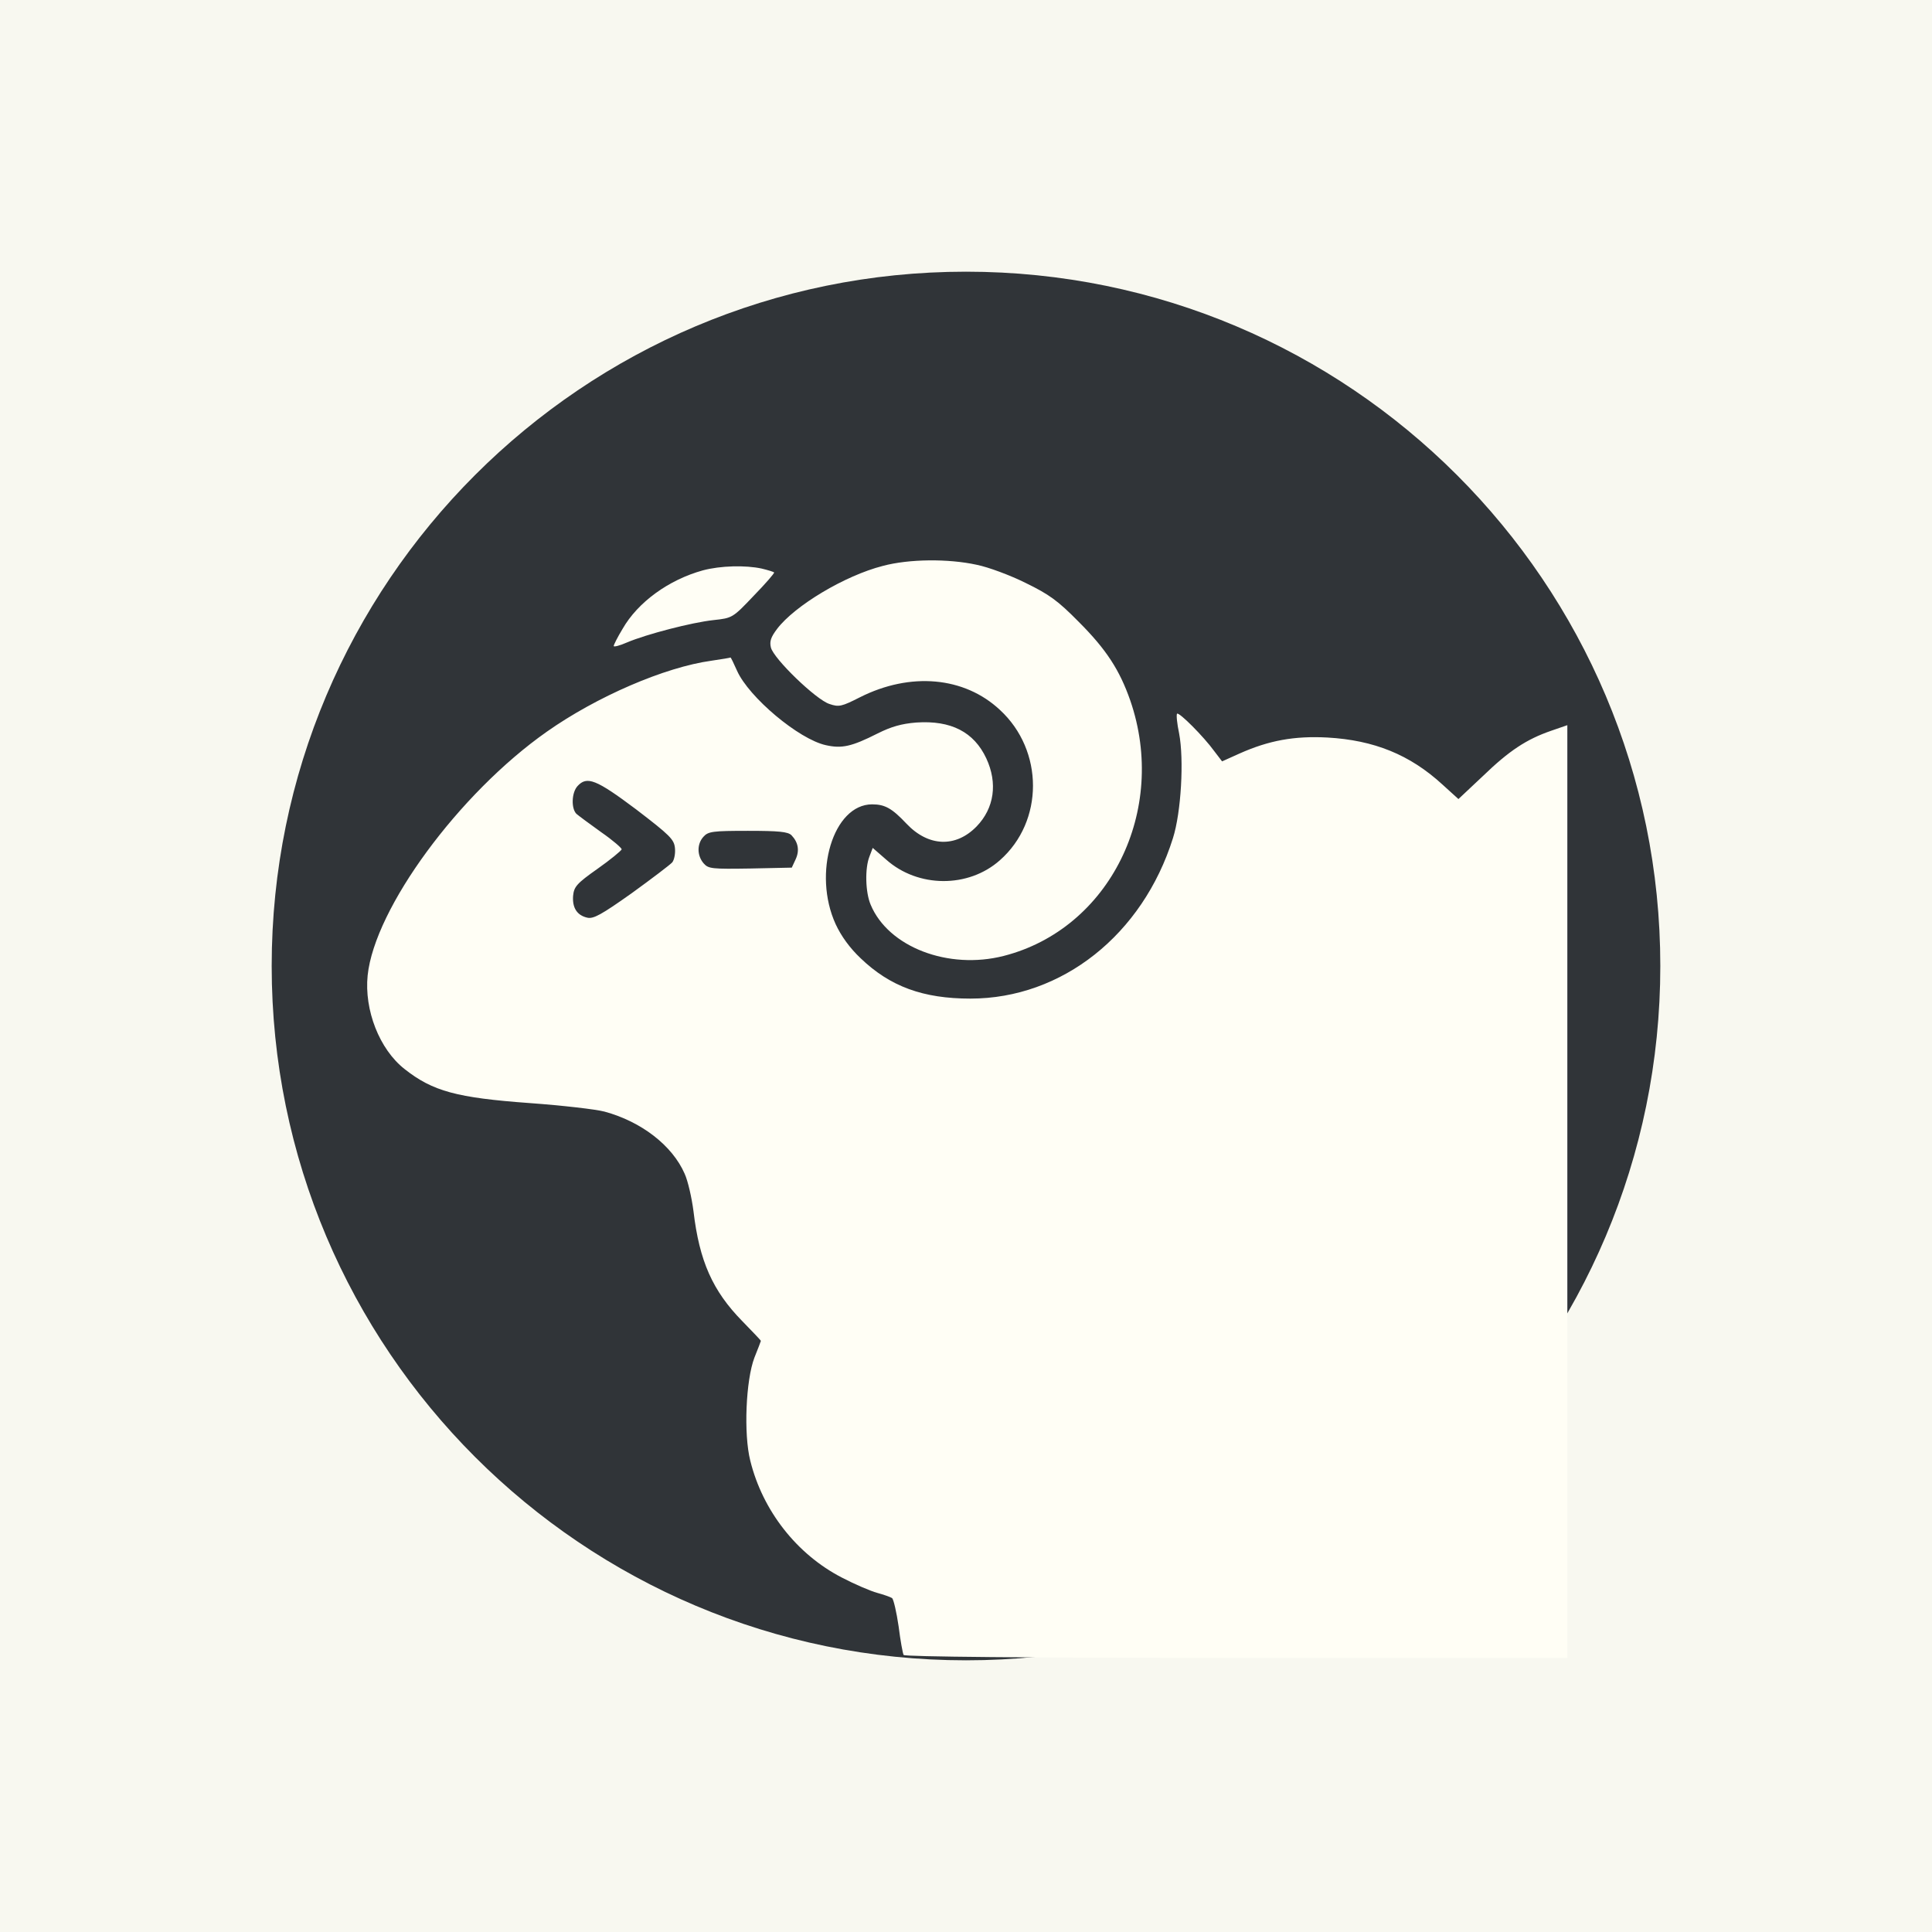
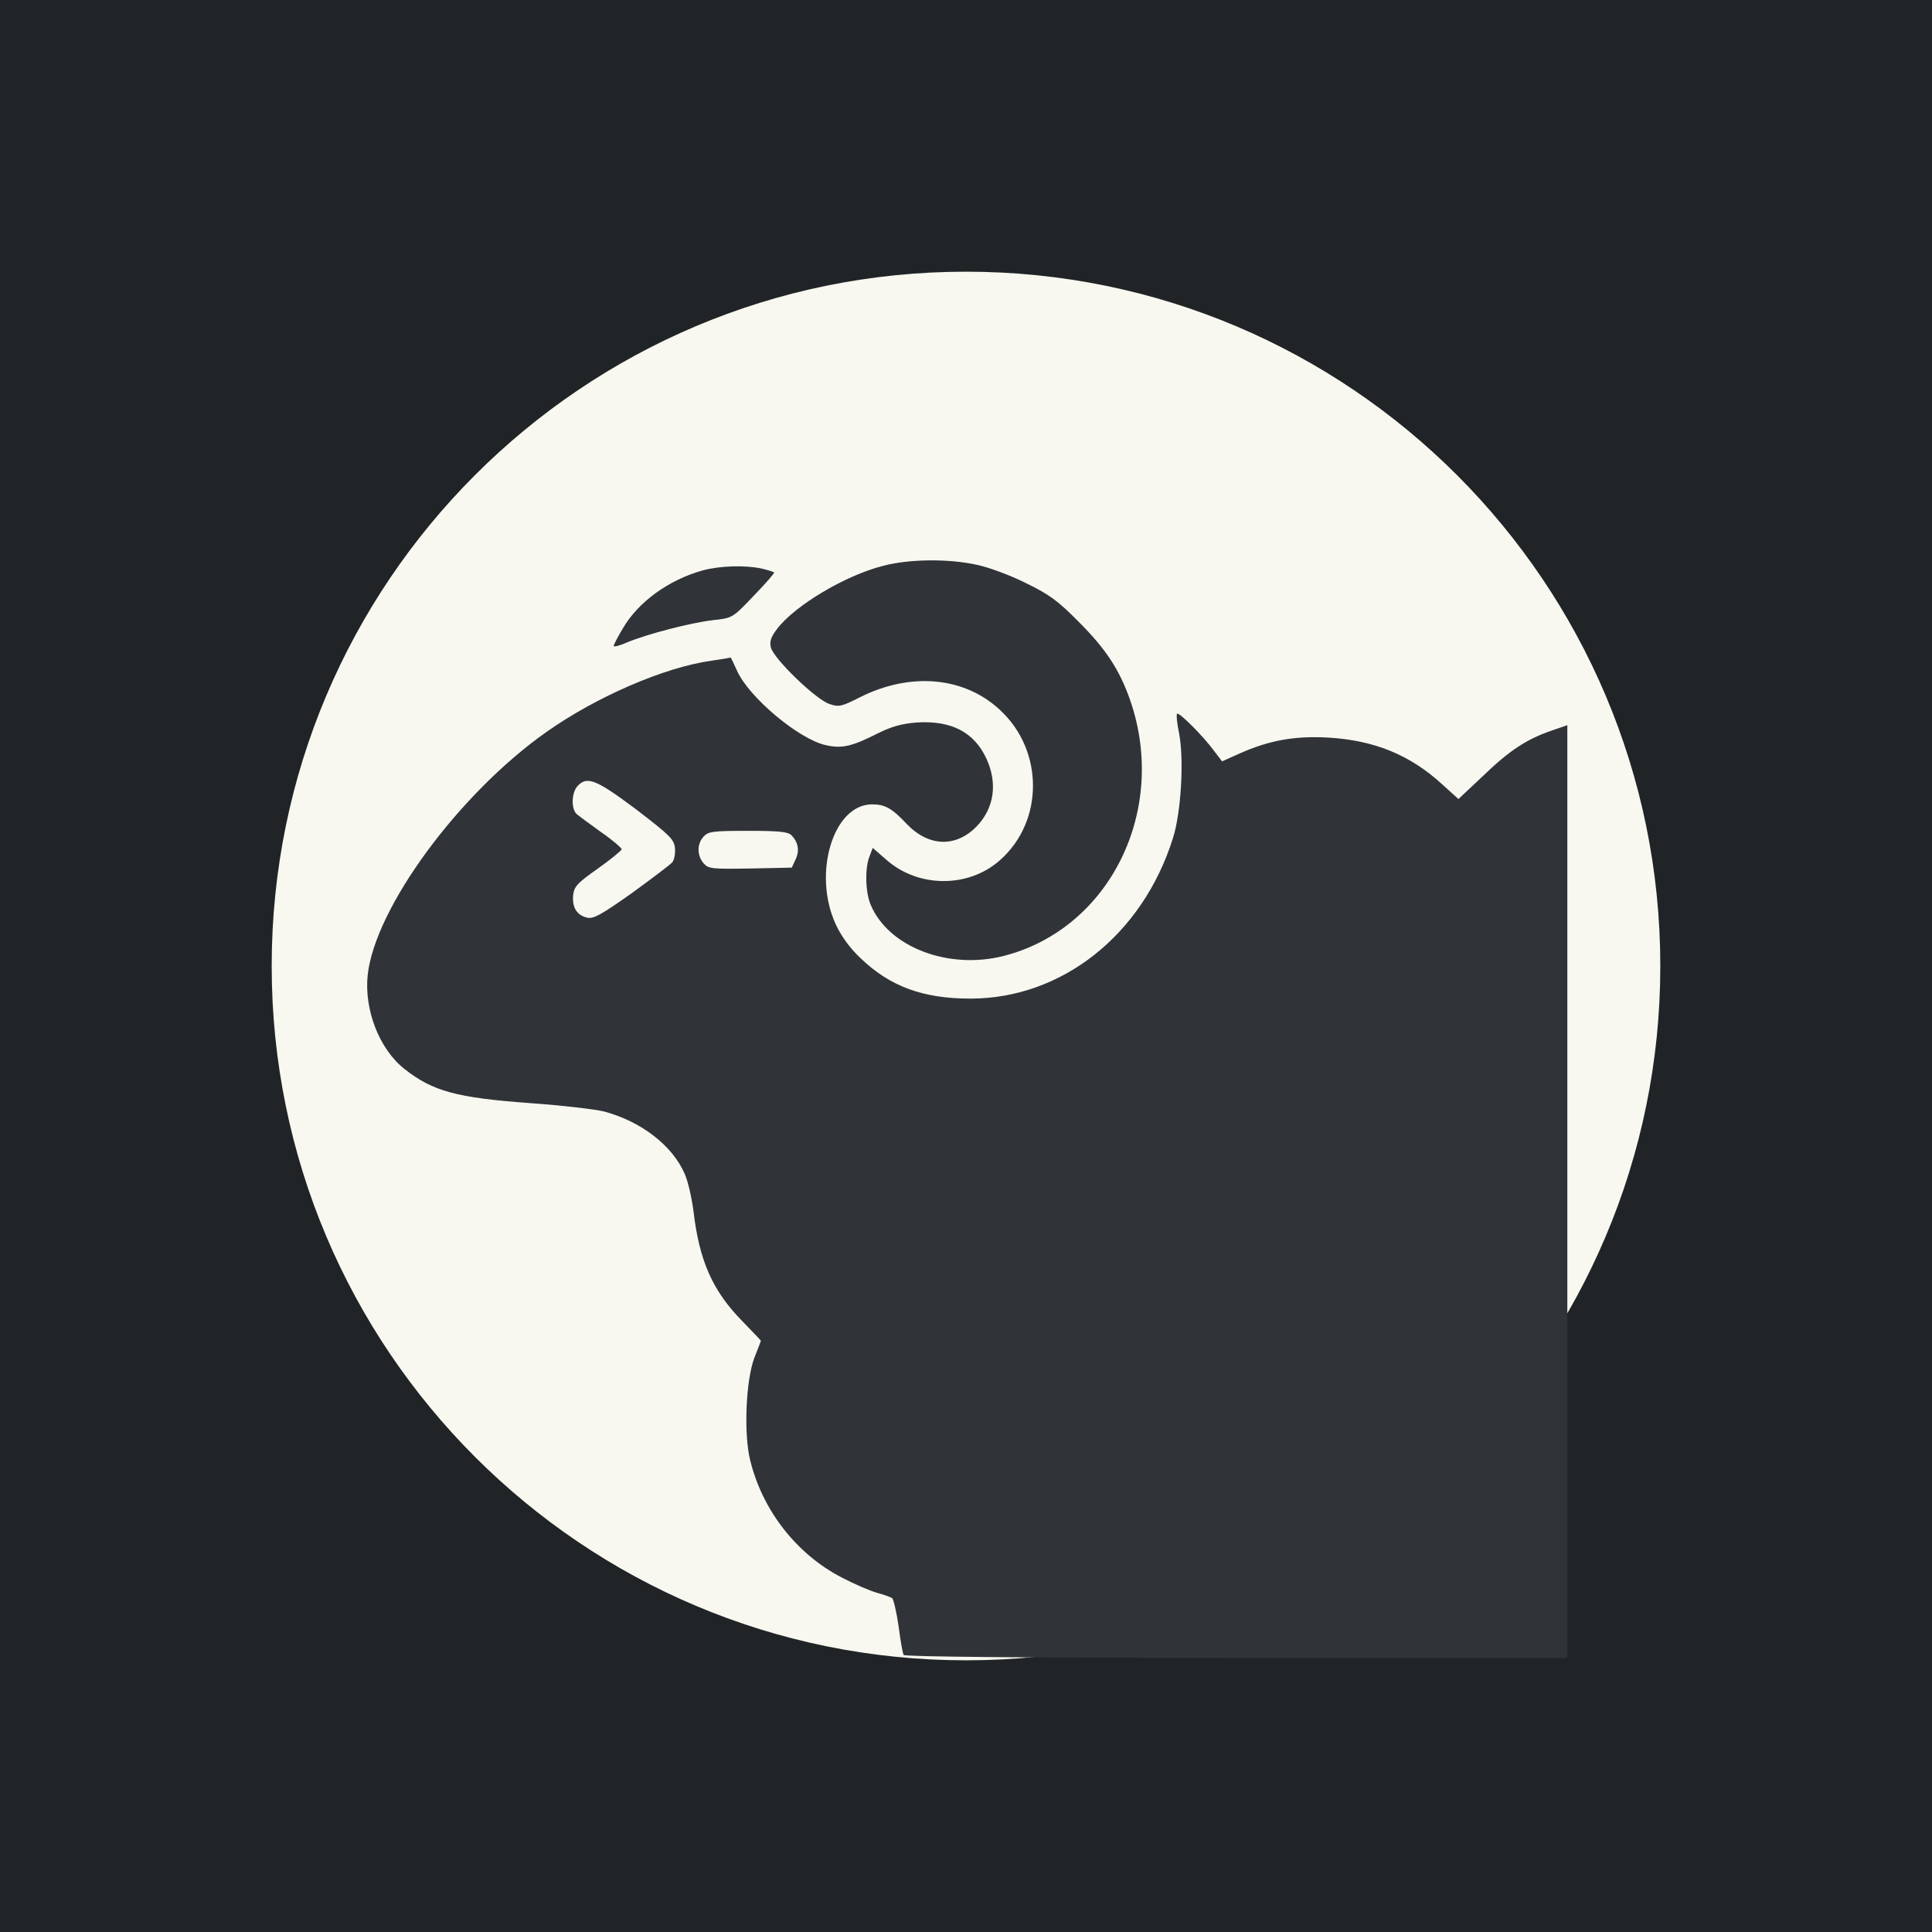
<svg xmlns="http://www.w3.org/2000/svg" role="img" aria-label="Herdr logo" width="512" height="512" viewBox="0 0 512 512" preserveAspectRatio="xMidYMid meet">
-   <style>
-     .icon-background { fill: #f8f8f0; }
-     .icon-medallion { fill: #303438; }
-     .icon-mark { fill: #fffef5; }
- 
-     @media (prefers-color-scheme: dark) {
-       .icon-background { fill: #202427; }
-       .icon-medallion { fill: #f8f8f0; }
-       .icon-mark { fill: #303438; }
-     }
-   </style>
-   <rect class="icon-background" width="512" height="512" />
-   <circle class="icon-medallion" cx="256" cy="256" r="184" />
-   <g class="icon-mark" transform="translate(16 40) scale(.78)">
+   <rect width="512" height="512" fill="#202427" />
+   <circle cx="256" cy="256" r="184" fill="#f8f8f0" />
+   <g fill="#303438" transform="translate(16 40) scale(.78)">
    <g transform="translate(0 512) scale(.1 -.1)" stroke="none">
      <path d="M2794 3710 c-129 -33 -299 -135 -359 -214 -21 -28 -26 -42 -21 -63 9 -38 154 -178 199 -192 32 -11 41 -9 104 23 171 86 354 70 475 -43 150 -138 150 -379 0 -511 -107 -95 -278 -94 -386 2 l-46 40 -11 -29 c-16 -40 -14 -122 4 -164 60 -144 264 -222 452 -174 360 92 559 494 430 868 -36 103 -81 173 -175 267 -71 72 -100 93 -180 132 -52 26 -127 54 -167 62 -96 21 -230 20 -319 -4z M2183 3695 c-116 -32 -221 -108 -273 -199 -17 -28 -30 -54 -30 -58 0 -4 20 1 45 12 66 28 220 68 294 76 64 7 65 7 137 83 40 41 71 77 69 79 -2 2 -21 8 -42 13 -55 12 -140 10 -200 -6z M2212 3388 c-159 -22 -390 -122 -559 -241 -299 -210 -585 -600 -609 -828 -12 -118 40 -251 125 -318 96 -76 178 -98 426 -116 110 -8 224 -21 254 -29 125 -34 230 -115 272 -211 11 -24 24 -81 30 -127 20 -170 65 -271 166 -374 34 -35 63 -65 63 -67 0 -1 -10 -27 -22 -57 -29 -76 -37 -259 -14 -350 42 -170 158 -318 311 -397 44 -23 98 -46 120 -52 22 -6 45 -14 51 -18 5 -5 15 -48 22 -96 6 -48 14 -92 17 -97 4 -6 415 -10 1131 -10 l1124 0 0 1584 0 1585 -55 -19 c-84 -29 -143 -68 -232 -154 l-83 -78 -54 49 c-111 102 -233 151 -391 160 -113 6 -199 -10 -298 -54 l-60 -27 -26 34 c-37 51 -120 134 -127 128 -3 -4 0 -34 7 -67 17 -89 7 -268 -21 -356 -103 -328 -377 -545 -688 -545 -161 0 -273 41 -373 137 -37 35 -66 75 -85 116 -79 173 -8 407 124 407 44 0 68 -14 117 -66 74 -78 167 -82 238 -9 60 62 72 147 33 231 -42 90 -120 130 -238 122 -50 -4 -85 -14 -131 -37 -89 -45 -122 -52 -176 -40 -92 20 -262 163 -302 253 -11 25 -21 45 -22 45 -1 -1 -30 -6 -65 -11z m-256 -505 c115 -88 129 -102 132 -131 2 -18 -2 -40 -9 -49 -7 -8 -69 -55 -138 -105 -103 -73 -130 -88 -151 -83 -35 8 -51 34 -48 74 3 31 12 42 83 92 44 31 80 61 82 66 1 4 -30 31 -69 58 -39 28 -77 56 -85 63 -18 19 -16 72 4 94 32 35 63 23 199 -79z m528 -88 c23 -24 28 -52 14 -82 l-13 -28 -141 -3 c-130 -2 -142 -1 -158 17 -23 26 -24 66 -1 91 16 18 32 20 151 20 105 0 136 -3 148 -15z" />
    </g>
  </g>
</svg>
